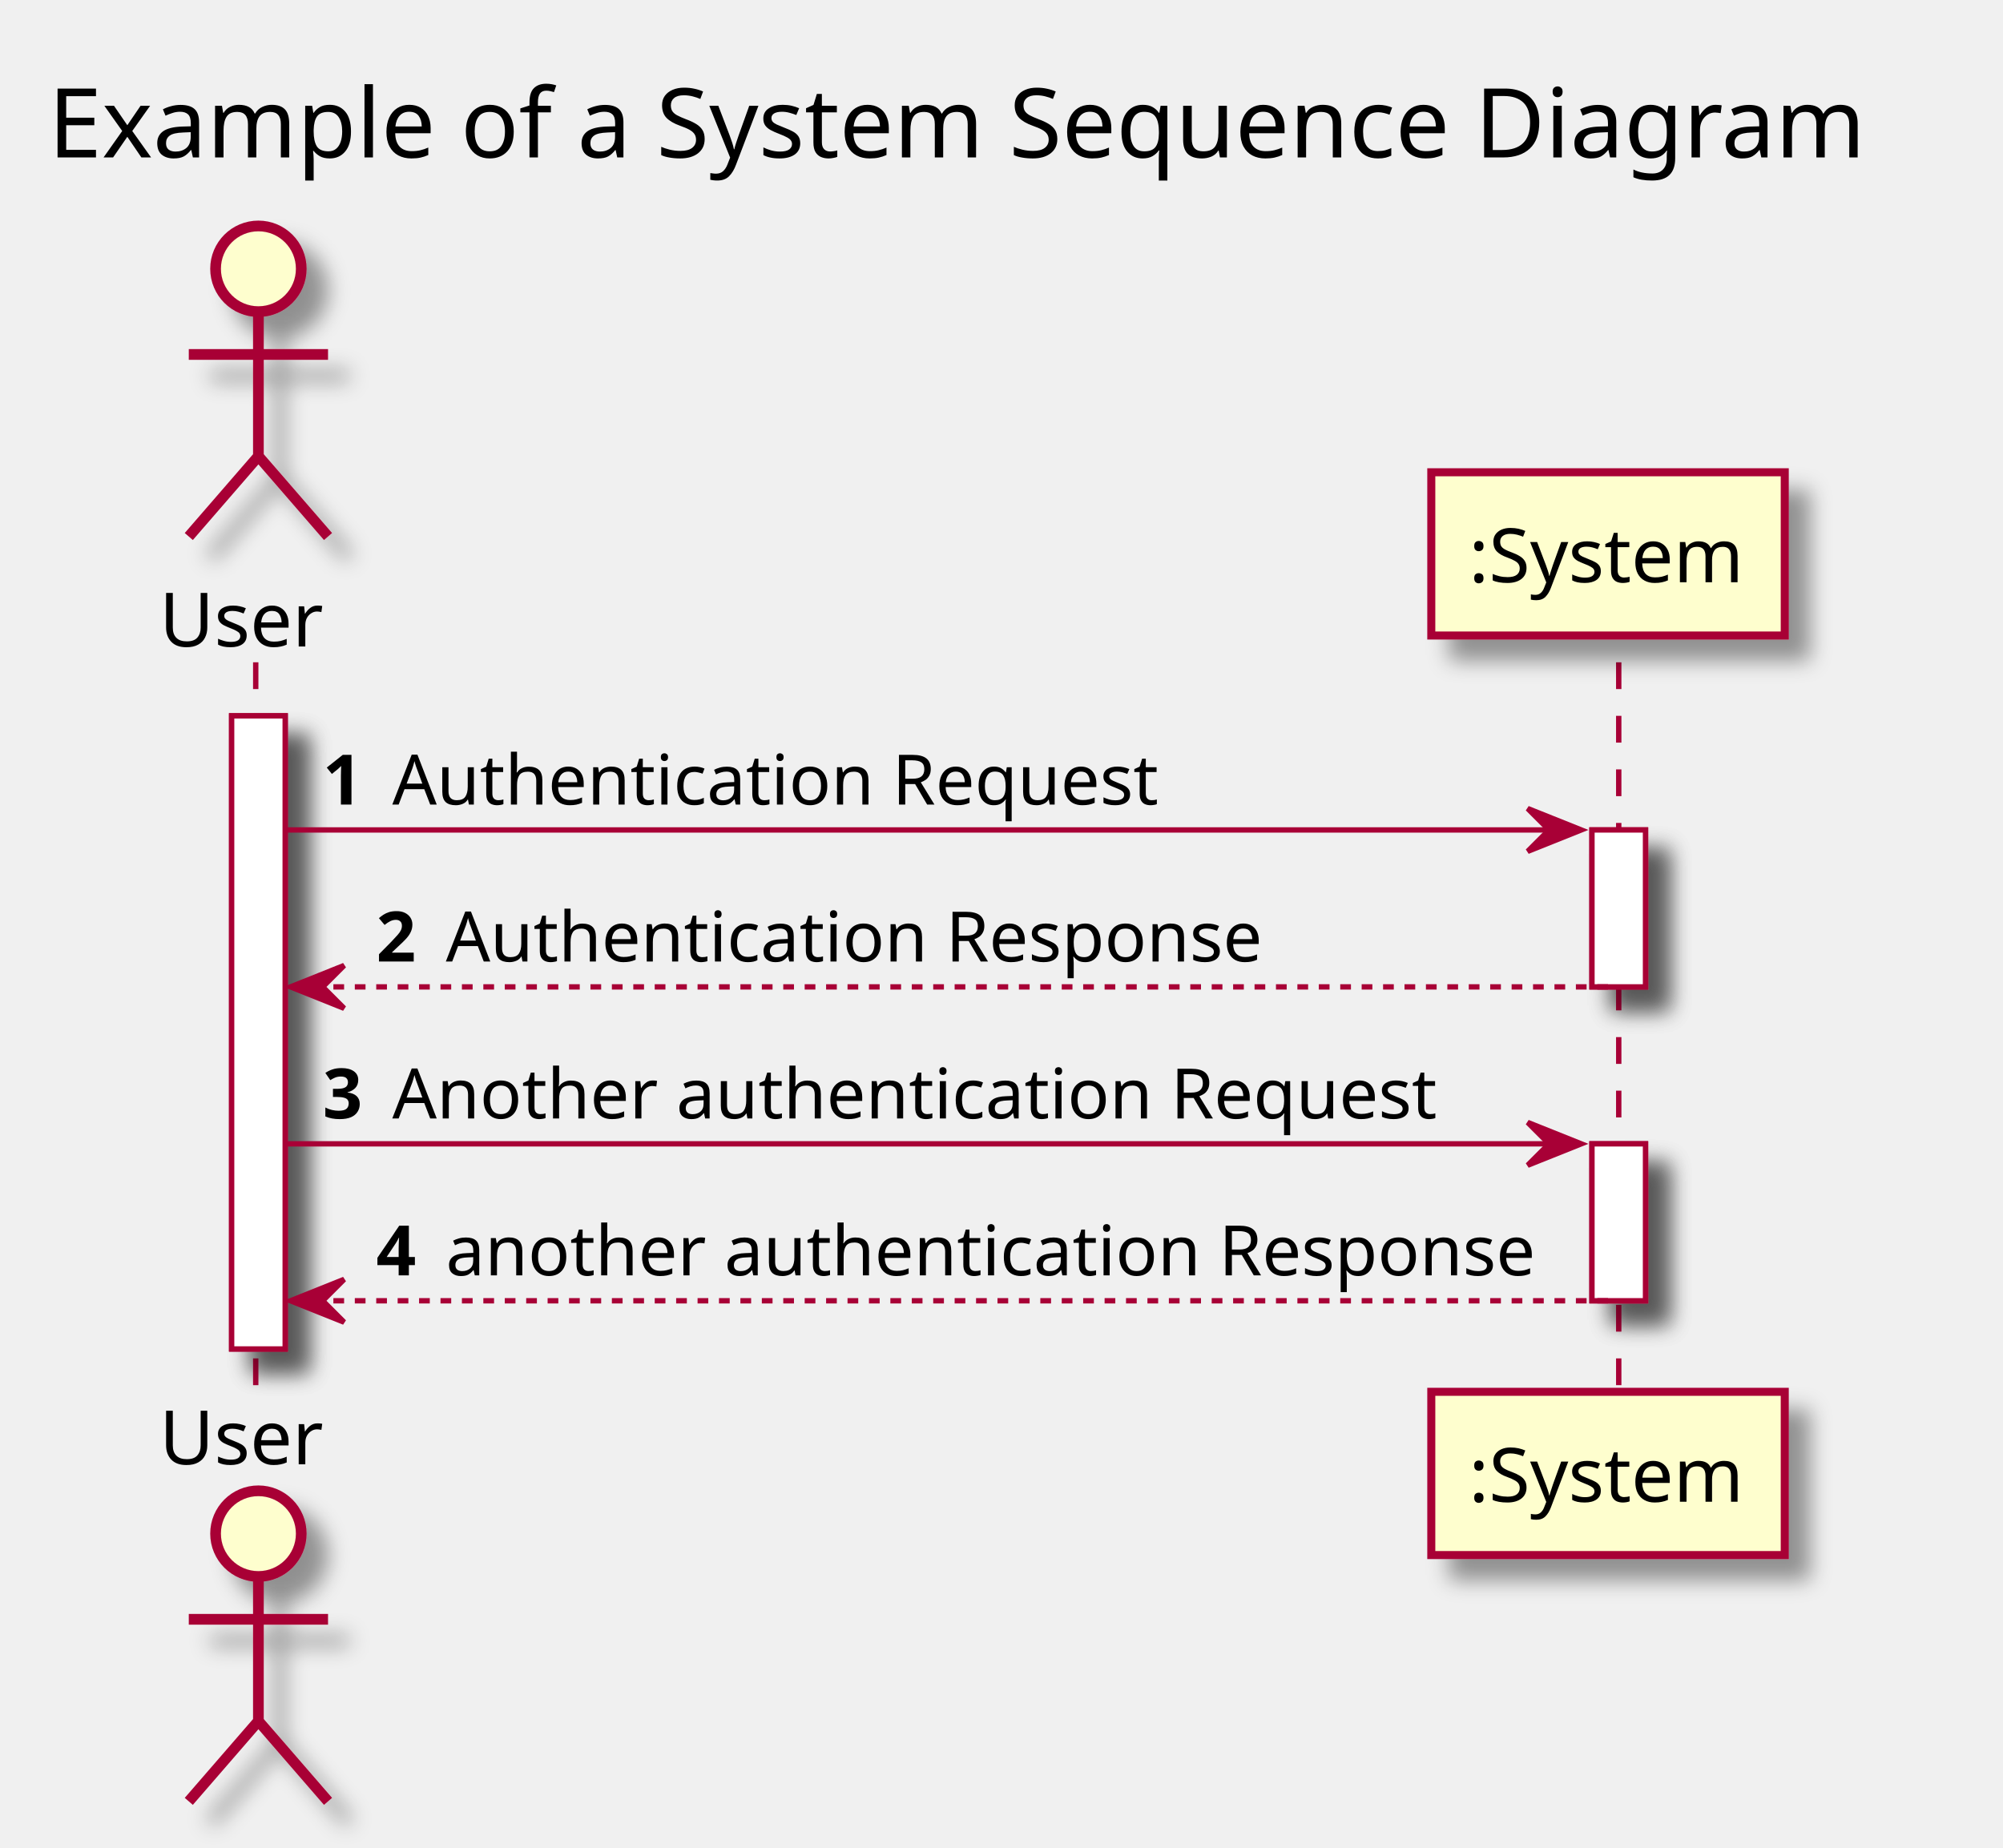
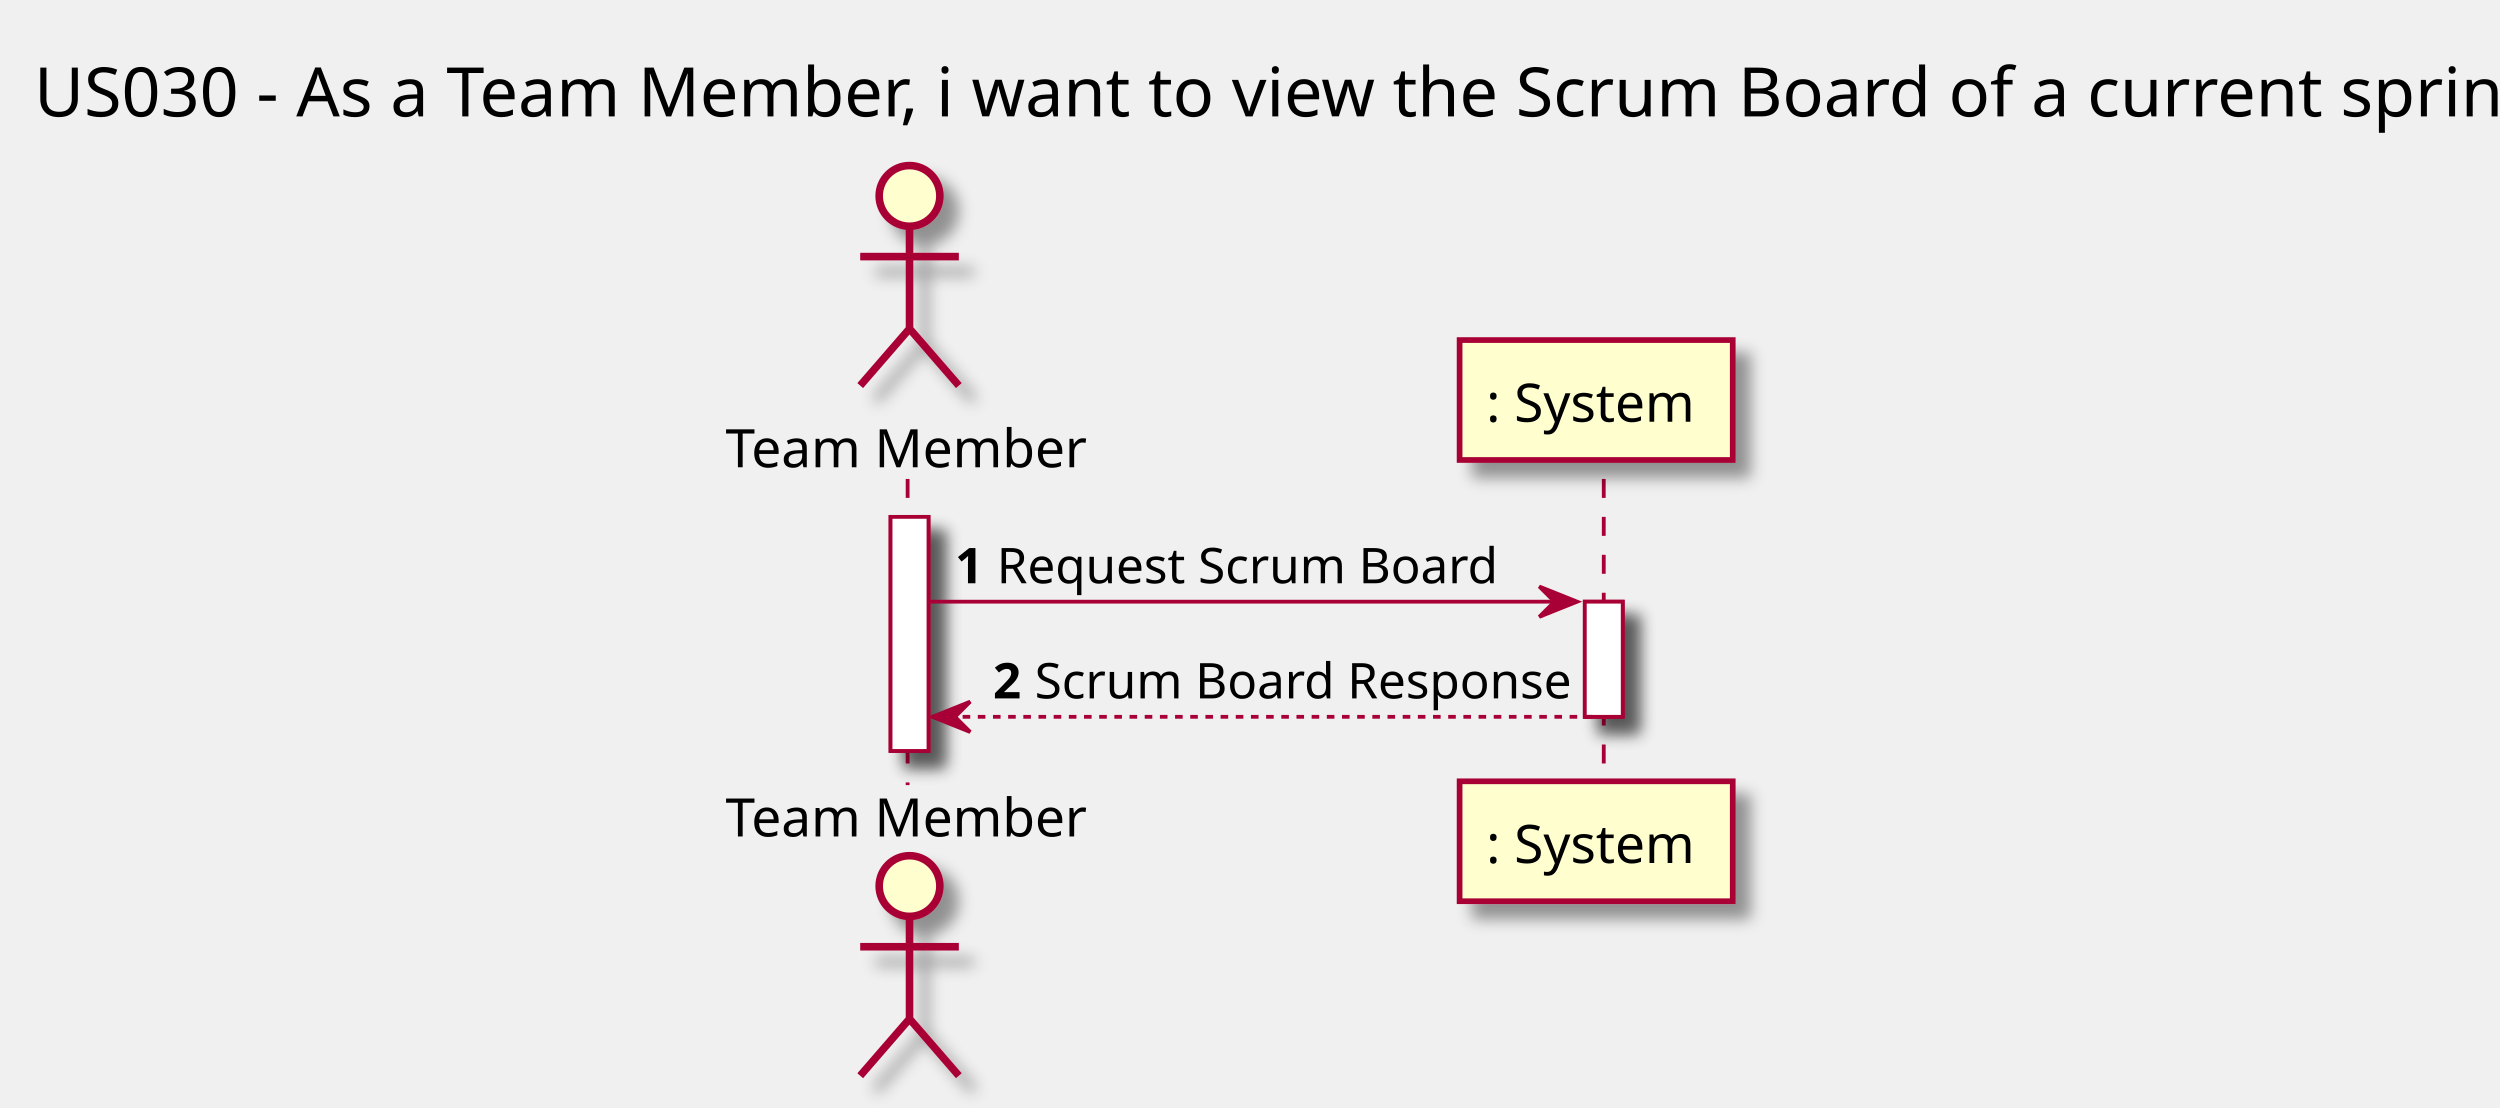
- <svg xmlns="http://www.w3.org/2000/svg" contentScriptType="application/ecmascript" contentStyleType="text/css" height="345px" preserveAspectRatio="none" style="width:374px;height:345px;background:#FFFFFF;" version="1.1" viewBox="0 0 374 345" width="374px" zoomAndPan="magnify">
+ <svg xmlns="http://www.w3.org/2000/svg" contentScriptType="application/ecmascript" contentStyleType="text/css" height="292px" preserveAspectRatio="none" style="width:659px;height:292px;background:#FFFFFF;" version="1.1" viewBox="0 0 659 292" width="659px" zoomAndPan="magnify">
  <defs>
-     <filter height="300%" id="f16unwtehqpd6i" width="300%" x="-1" y="-1">
+     <filter height="300%" id="fivgmsgvwtt1r" width="300%" x="-1" y="-1">
      <feGaussianBlur result="blurOut" stdDeviation="2.0" />
      <feColorMatrix in="blurOut" result="blurOut2" type="matrix" values="0 0 0 0 0 0 0 0 0 0 0 0 0 0 0 0 0 0 .4 0" />
      <feOffset dx="4.0" dy="4.0" in="blurOut2" result="blurOut3" />
      <feBlend in="SourceGraphic" in2="blurOut3" mode="normal" />
    </filter>
  </defs>
  <g>
-     <text fill="#000000" font-family="sans-serif" font-size="18" lengthAdjust="spacing" textLength="349" x="9" y="29.402">Example of a System Sequence Diagram</text>
-     <rect fill="#FFFFFF" filter="url(#f16unwtehqpd6i)" height="118.242" style="stroke:#A80036;stroke-width:1.0;" width="10" x="43.25" y="133.688" />
-     <rect fill="#FFFFFF" filter="url(#f16unwtehqpd6i)" height="29.311" style="stroke:#A80036;stroke-width:1.0;" width="10" x="297.25" y="154.998" />
-     <rect fill="#FFFFFF" filter="url(#f16unwtehqpd6i)" height="29.311" style="stroke:#A80036;stroke-width:1.0;" width="10" x="297.25" y="213.619" />
-     <line style="stroke:#A80036;stroke-width:1.0;stroke-dasharray:5.0,5.0;" x1="47.75" x2="47.75" y1="123.688" y2="260.93" />
-     <line style="stroke:#A80036;stroke-width:1.0;stroke-dasharray:5.0,5.0;" x1="302.25" x2="302.25" y1="123.688" y2="260.93" />
-     <text fill="#000000" font-family="sans-serif" font-size="14" lengthAdjust="spacing" textLength="31" x="29.75" y="120.734">User</text>
-     <ellipse cx="48.25" cy="50.199" fill="#FEFECE" filter="url(#f16unwtehqpd6i)" rx="8" ry="8" style="stroke:#A80036;stroke-width:2.0;" />
-     <path d="M48.25,58.199 L48.25,85.199 M35.25,66.199 L61.25,66.199 M48.25,85.199 L35.25,100.199 M48.25,85.199 L61.25,100.199 " fill="none" filter="url(#f16unwtehqpd6i)" style="stroke:#A80036;stroke-width:2.0;" />
-     <text fill="#000000" font-family="sans-serif" font-size="14" lengthAdjust="spacing" textLength="31" x="29.75" y="273.465">User</text>
-     <ellipse cx="48.25" cy="286.418" fill="#FEFECE" filter="url(#f16unwtehqpd6i)" rx="8" ry="8" style="stroke:#A80036;stroke-width:2.0;" />
-     <path d="M48.25,294.418 L48.25,321.418 M35.25,302.418 L61.25,302.418 M48.25,321.418 L35.25,336.418 M48.25,321.418 L61.25,336.418 " fill="none" filter="url(#f16unwtehqpd6i)" style="stroke:#A80036;stroke-width:2.0;" />
-     <rect fill="#FEFECE" filter="url(#f16unwtehqpd6i)" height="30.488" style="stroke:#A80036;stroke-width:1.5;" width="66" x="267.25" y="88.199" />
-     <text fill="#000000" font-family="sans-serif" font-size="14" lengthAdjust="spacing" textLength="52" x="274.25" y="108.734">:System</text>
-     <rect fill="#FEFECE" filter="url(#f16unwtehqpd6i)" height="30.488" style="stroke:#A80036;stroke-width:1.5;" width="66" x="267.25" y="259.93" />
-     <text fill="#000000" font-family="sans-serif" font-size="14" lengthAdjust="spacing" textLength="52" x="274.25" y="280.465">:System</text>
-     <rect fill="#FFFFFF" filter="url(#f16unwtehqpd6i)" height="118.242" style="stroke:#A80036;stroke-width:1.0;" width="10" x="43.25" y="133.688" />
-     <rect fill="#FFFFFF" filter="url(#f16unwtehqpd6i)" height="29.311" style="stroke:#A80036;stroke-width:1.0;" width="10" x="297.25" y="154.998" />
-     <rect fill="#FFFFFF" filter="url(#f16unwtehqpd6i)" height="29.311" style="stroke:#A80036;stroke-width:1.0;" width="10" x="297.25" y="213.619" />
-     <polygon fill="#A80036" points="285.25,150.998,295.25,154.998,285.25,158.998,289.25,154.998" style="stroke:#A80036;stroke-width:1.0;" />
-     <line style="stroke:#A80036;stroke-width:1.0;" x1="53.25" x2="291.25" y1="154.998" y2="154.998" />
-     <text fill="#000000" font-family="sans-serif" font-size="13" font-weight="bold" lengthAdjust="spacing" textLength="9" x="60.25" y="150.256">1</text>
-     <text fill="#000000" font-family="sans-serif" font-size="13" lengthAdjust="spacing" textLength="147" x="73.25" y="150.256">Authentication Request</text>
-     <polygon fill="#A80036" points="64.25,180.309,54.25,184.309,64.25,188.309,60.25,184.309" style="stroke:#A80036;stroke-width:1.0;" />
-     <line style="stroke:#A80036;stroke-width:1.0;stroke-dasharray:2.0,2.0;" x1="58.25" x2="301.25" y1="184.309" y2="184.309" />
-     <text fill="#000000" font-family="sans-serif" font-size="13" font-weight="bold" lengthAdjust="spacing" textLength="9" x="70.25" y="179.566">2</text>
-     <text fill="#000000" font-family="sans-serif" font-size="13" lengthAdjust="spacing" textLength="157" x="83.25" y="179.566">Authentication Response</text>
-     <polygon fill="#A80036" points="285.25,209.619,295.25,213.619,285.25,217.619,289.25,213.619" style="stroke:#A80036;stroke-width:1.0;" />
-     <line style="stroke:#A80036;stroke-width:1.0;" x1="53.25" x2="291.25" y1="213.619" y2="213.619" />
-     <text fill="#000000" font-family="sans-serif" font-size="13" font-weight="bold" lengthAdjust="spacing" textLength="9" x="60.25" y="208.877">3</text>
-     <text fill="#000000" font-family="sans-serif" font-size="13" lengthAdjust="spacing" textLength="199" x="73.25" y="208.877">Another authentication Request</text>
-     <polygon fill="#A80036" points="64.25,238.93,54.25,242.93,64.25,246.93,60.25,242.93" style="stroke:#A80036;stroke-width:1.0;" />
-     <line style="stroke:#A80036;stroke-width:1.0;stroke-dasharray:2.0,2.0;" x1="58.25" x2="301.25" y1="242.93" y2="242.93" />
-     <text fill="#000000" font-family="sans-serif" font-size="13" font-weight="bold" lengthAdjust="spacing" textLength="9" x="70.25" y="238.188">4</text>
-     <text fill="#000000" font-family="sans-serif" font-size="13" lengthAdjust="spacing" textLength="207" x="83.25" y="238.188">another authentication Response</text>
+     <text fill="#000000" font-family="sans-serif" font-size="18" lengthAdjust="spacing" textLength="634" x="9" y="30.686">US030 - As a Team Member, i want to view the Scrum Board of a current sprint.</text>
+     <rect fill="#FFFFFF" filter="url(#fivgmsgvwtt1r)" height="61.703" style="stroke:#A80036;stroke-width:1.0;" width="10" x="234.75" y="136.25" />
+     <rect fill="#FFFFFF" filter="url(#fivgmsgvwtt1r)" height="30.352" style="stroke:#A80036;stroke-width:1.0;" width="10" x="417.75" y="158.602" />
+     <line style="stroke:#A80036;stroke-width:1.0;stroke-dasharray:5.0,5.0;" x1="239.25" x2="239.25" y1="126.25" y2="206.953" />
+     <line style="stroke:#A80036;stroke-width:1.0;stroke-dasharray:5.0,5.0;" x1="422.75" x2="422.75" y1="126.25" y2="206.953" />
+     <text fill="#000000" font-family="sans-serif" font-size="14" lengthAdjust="spacing" textLength="91" x="191.25" y="123.174">Team Member</text>
+     <ellipse cx="239.75" cy="51.641" fill="#FEFECE" filter="url(#fivgmsgvwtt1r)" rx="8" ry="8" style="stroke:#A80036;stroke-width:2.0;" />
+     <path d="M239.75,59.641 L239.75,86.641 M226.75,67.641 L252.75,67.641 M239.75,86.641 L226.75,101.641 M239.75,86.641 L252.75,101.641 " fill="none" filter="url(#fivgmsgvwtt1r)" style="stroke:#A80036;stroke-width:2.0;" />
+     <text fill="#000000" font-family="sans-serif" font-size="14" lengthAdjust="spacing" textLength="91" x="191.25" y="220.486">Team Member</text>
+     <ellipse cx="239.75" cy="233.562" fill="#FEFECE" filter="url(#fivgmsgvwtt1r)" rx="8" ry="8" style="stroke:#A80036;stroke-width:2.0;" />
+     <path d="M239.75,241.562 L239.75,268.562 M226.75,249.562 L252.75,249.562 M239.75,268.562 L226.75,283.562 M239.75,268.562 L252.75,283.562 " fill="none" filter="url(#fivgmsgvwtt1r)" style="stroke:#A80036;stroke-width:2.0;" />
+     <rect fill="#FEFECE" filter="url(#fivgmsgvwtt1r)" height="31.609" style="stroke:#A80036;stroke-width:1.5;" width="72" x="384.75" y="89.641" />
+     <text fill="#000000" font-family="sans-serif" font-size="14" lengthAdjust="spacing" textLength="54" x="391.75" y="111.174">: System</text>
+     <rect fill="#FEFECE" filter="url(#fivgmsgvwtt1r)" height="31.609" style="stroke:#A80036;stroke-width:1.5;" width="72" x="384.75" y="205.953" />
+     <text fill="#000000" font-family="sans-serif" font-size="14" lengthAdjust="spacing" textLength="54" x="391.75" y="227.486">: System</text>
+     <rect fill="#FFFFFF" filter="url(#fivgmsgvwtt1r)" height="61.703" style="stroke:#A80036;stroke-width:1.0;" width="10" x="234.75" y="136.25" />
+     <rect fill="#FFFFFF" filter="url(#fivgmsgvwtt1r)" height="30.352" style="stroke:#A80036;stroke-width:1.0;" width="10" x="417.75" y="158.602" />
+     <polygon fill="#A80036" points="405.75,154.602,415.75,158.602,405.75,162.602,409.75,158.602" style="stroke:#A80036;stroke-width:1.0;" />
+     <line style="stroke:#A80036;stroke-width:1.0;" x1="244.75" x2="411.75" y1="158.602" y2="158.602" />
+     <text fill="#000000" font-family="sans-serif" font-size="13" font-weight="bold" lengthAdjust="spacing" textLength="7" x="251.75" y="153.745">1</text>
+     <text fill="#000000" font-family="sans-serif" font-size="13" lengthAdjust="spacing" textLength="128" x="262.75" y="153.745">Request Scrum Board</text>
+     <polygon fill="#A80036" points="255.75,184.953,245.75,188.953,255.75,192.953,251.75,188.953" style="stroke:#A80036;stroke-width:1.0;" />
+     <line style="stroke:#A80036;stroke-width:1.0;stroke-dasharray:2.0,2.0;" x1="249.75" x2="421.75" y1="188.953" y2="188.953" />
+     <text fill="#000000" font-family="sans-serif" font-size="13" font-weight="bold" lengthAdjust="spacing" textLength="7" x="261.75" y="184.097">2</text>
+     <text fill="#000000" font-family="sans-serif" font-size="13" lengthAdjust="spacing" textLength="138" x="272.75" y="184.097">Scrum Board Response</text>
  </g>
</svg>
